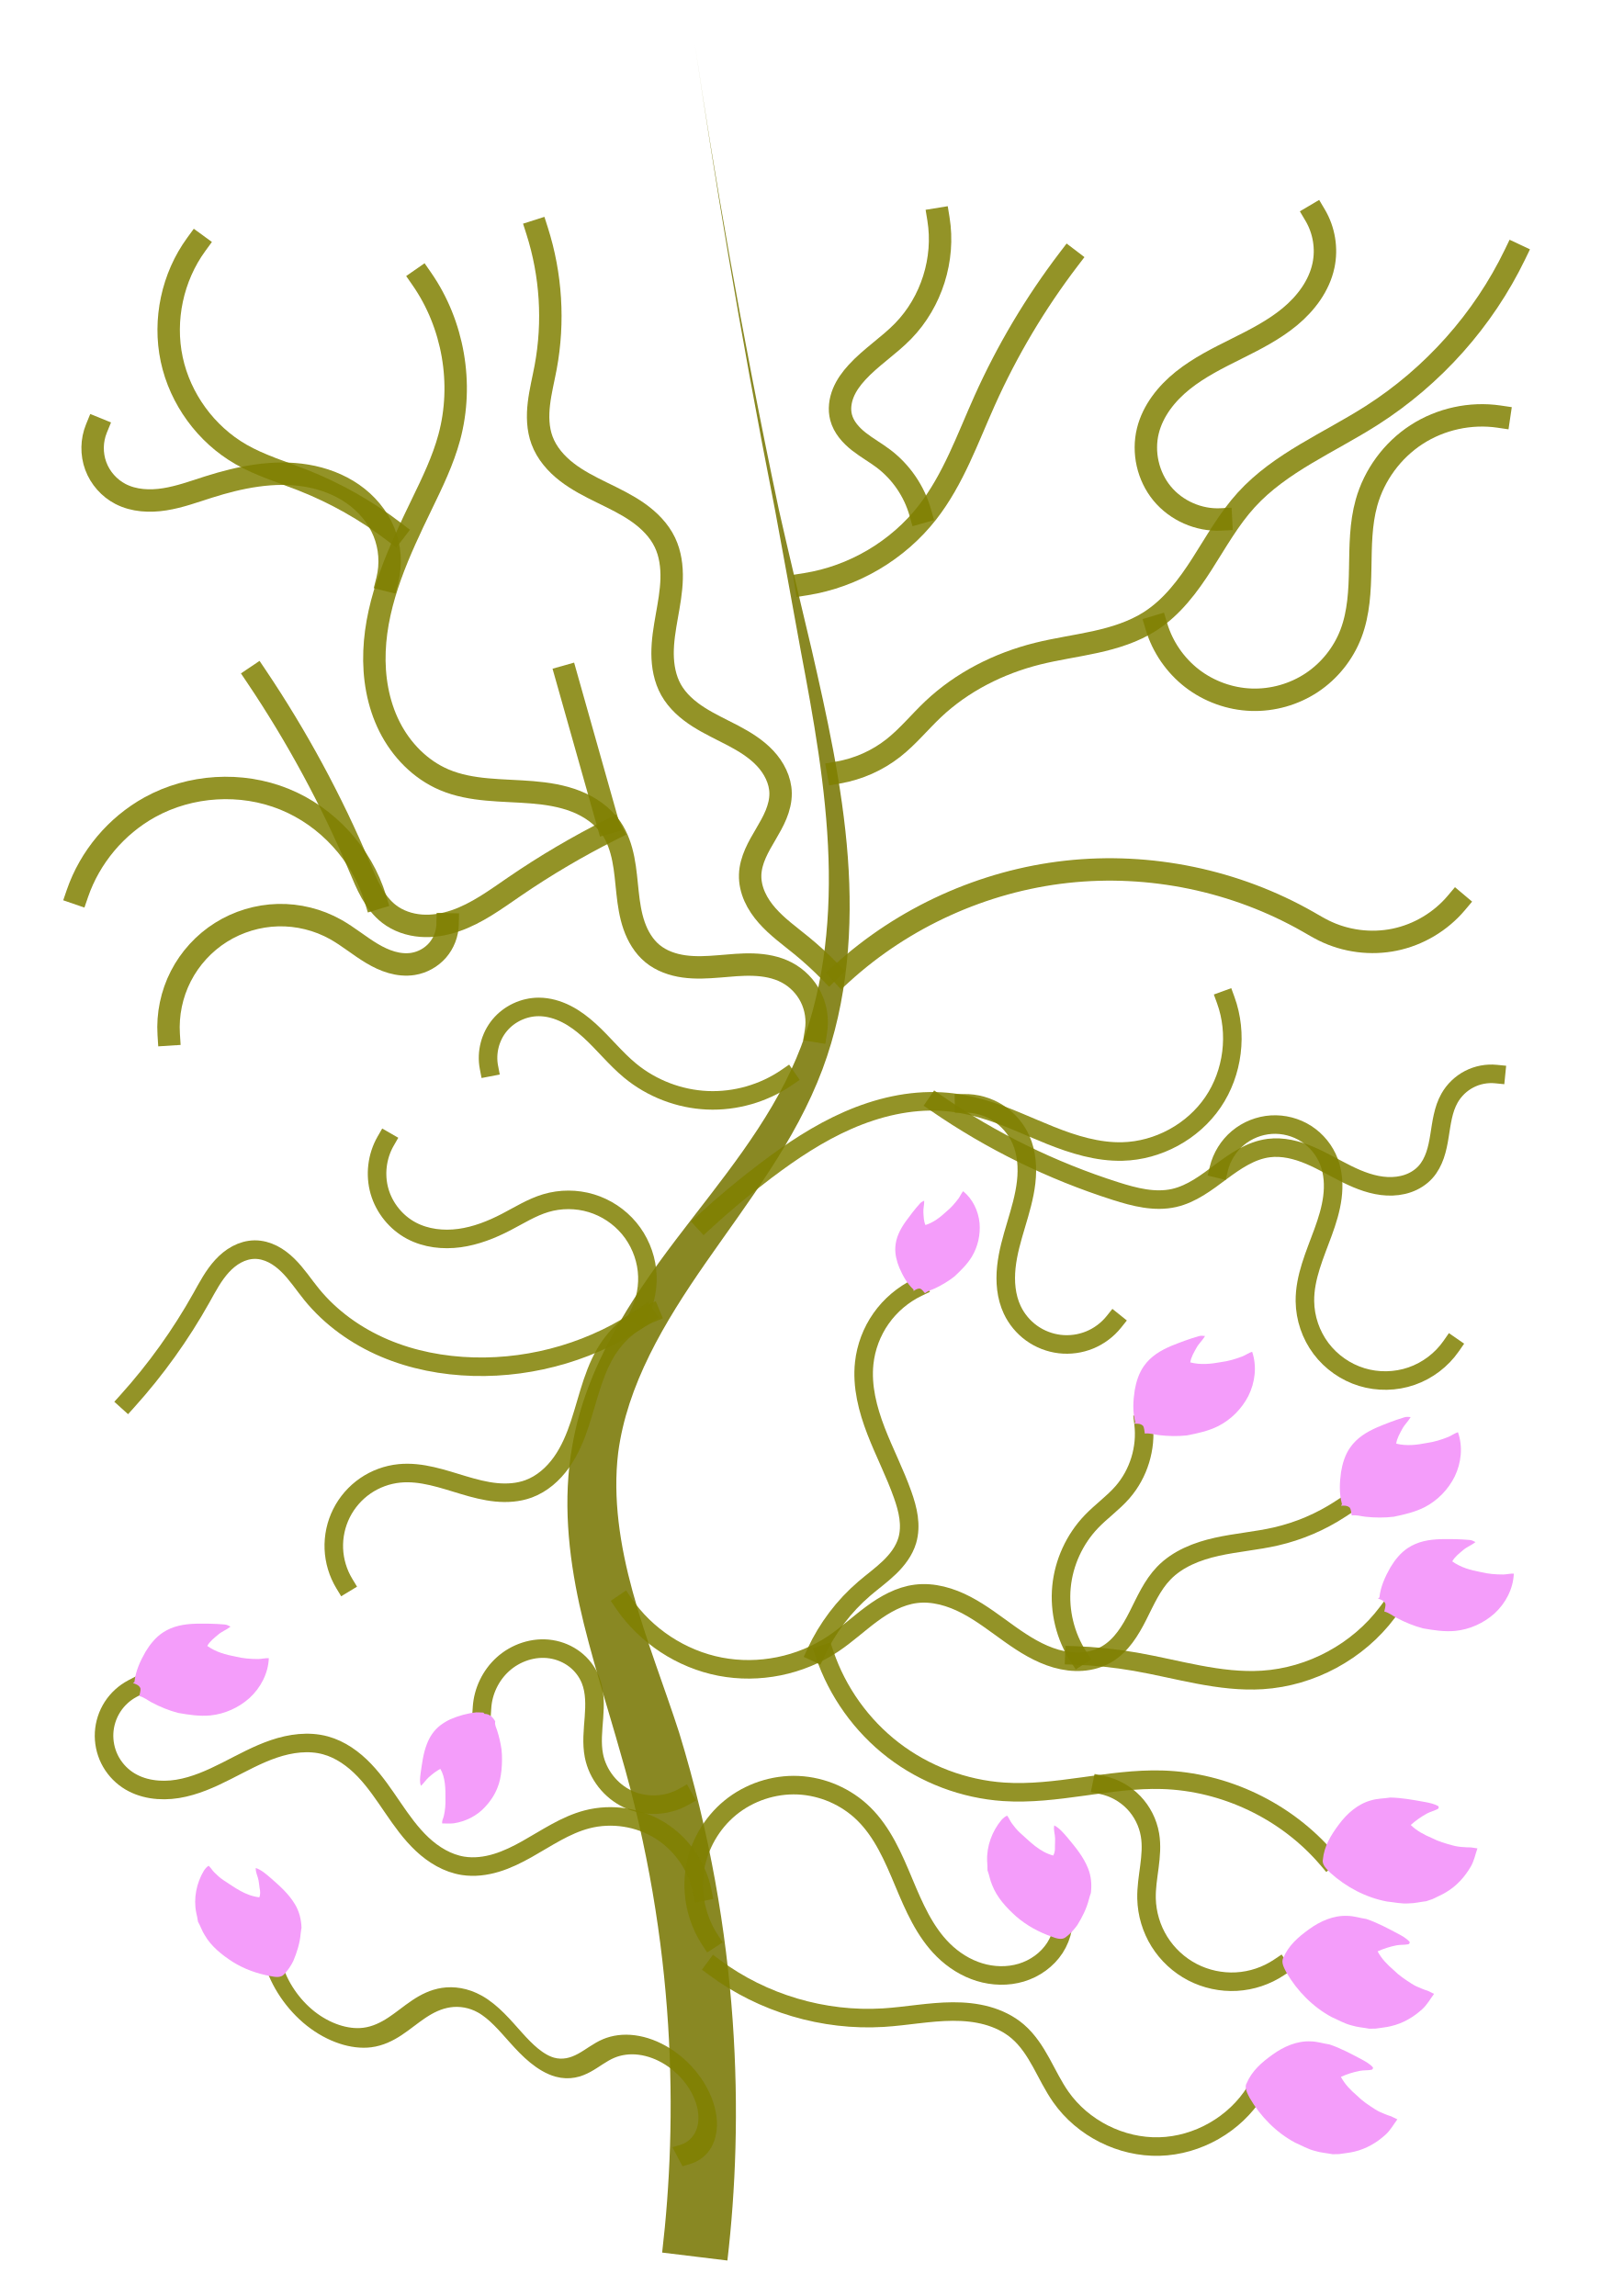
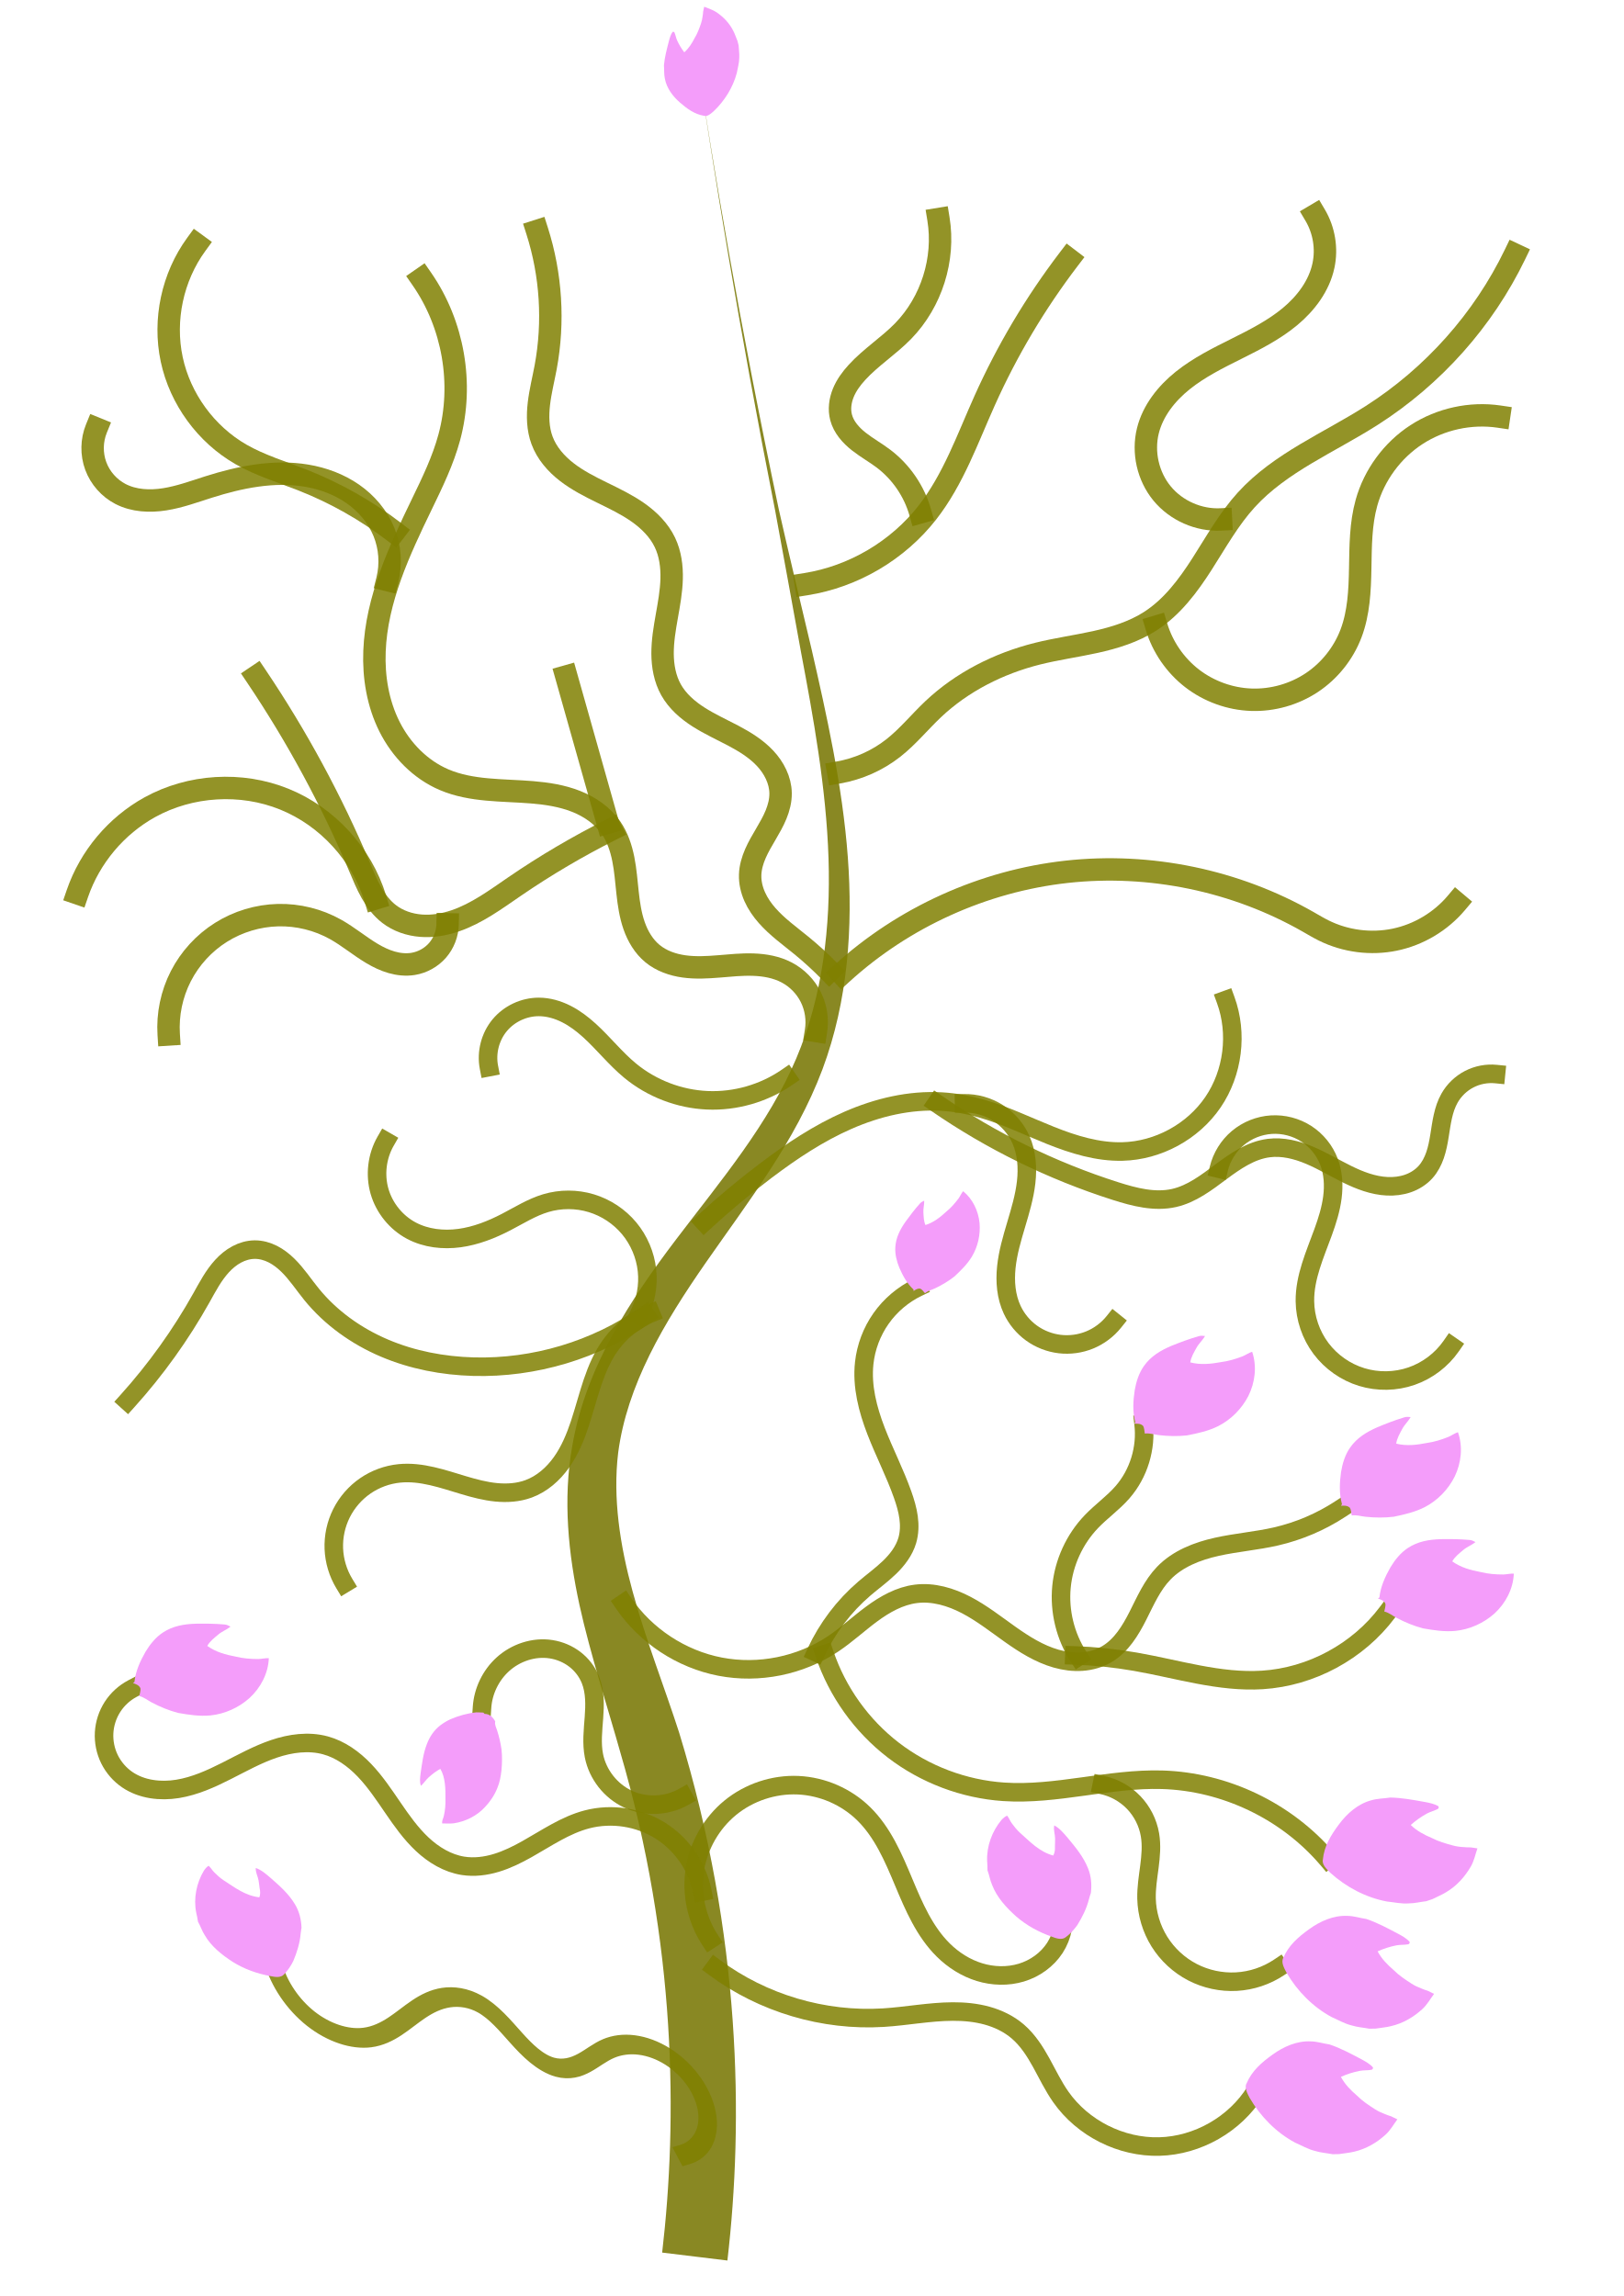
<svg xmlns="http://www.w3.org/2000/svg" width="210mm" height="297mm" viewBox="0 0 210 297" version="1.1" id="svg1" xml:space="preserve">
  <defs id="defs1">
    <linearGradient id="swatch14">
      <stop style="stop-color:#000000;stop-opacity:1;" offset="0" id="stop14" />
    </linearGradient>
  </defs>
  <g id="layer1">
    <path style="opacity:0.86;fill:#800030;fill-opacity:1;stroke:none;stroke-width:0;stroke-linecap:square;stroke-linejoin:round;stroke-dasharray:none;stroke-opacity:1" d="M 971.306,1078.15 989.345,871.4" id="path29" />
    <path style="opacity:0.86;fill:#800030;fill-opacity:1;stroke:none;stroke-width:0;stroke-linecap:square;stroke-linejoin:round;stroke-dasharray:none;stroke-opacity:1" d="M 376.034,874.176 1026.809,518.955" id="path30" />
    <path style="opacity:0.86;fill:#800030;fill-opacity:1;stroke:none;stroke-width:0;stroke-linecap:square;stroke-linejoin:round;stroke-dasharray:none;stroke-opacity:1" d="m 1049.011,482.878 1.388,-2.775" id="path31" />
    <path style="opacity:0.86;fill:#800030;fill-opacity:1;stroke:none;stroke-width:0;stroke-linecap:square;stroke-linejoin:round;stroke-dasharray:none;stroke-opacity:1" d="m 1232.171,616.086 -16.651,-183.161" id="path33" />
    <path d="m -95.087,59.842 -0.367,-5.507 v -0.367" id="path42" style="fill:#800030" />
    <path style="opacity:0.86;fill:none;fill-opacity:1;fill-rule:nonzero;stroke:none;stroke-width:0;stroke-linecap:square;stroke-linejoin:round;stroke-dasharray:none;stroke-opacity:1" d="m -95.087,59.842 c 0,0 3.991,-0.266 3.991,-0.266 -0.073,-1.101 -1.218,-3.238 -2.363,-5.374 l 0.004,0.133 c -1,-0.147 -2,-0.294 -2,-0.367 0,0.073 -1,0.22 -2,0.367 l 0.057,-0.008 -0.053,0.141 c -0.851,2.269 -1.702,4.539 -1.628,5.64 z" id="path40" />
-     <path style="opacity:0.86;fill:#767500;fill-opacity:1;fill-rule:nonzero;stroke:none;stroke-width:1.202;stroke-linecap:square;stroke-linejoin:miter;stroke-dasharray:none;stroke-opacity:1" d="m 100.961,278.285 c 0,0 3.972,0.473 3.972,0.473 1.981,-16.62 1.681,-38.768 -5.877,-62.89 -1.749,-5.316 -4.007,-10.887 -5.667,-16.823 -0.75,-2.679 -1.37,-5.475 -1.706,-8.302 -0.323,-2.714 -0.387,-5.471 -0.049,-8.211 0.533,-3.965 1.892,-7.822 3.829,-11.662 1.906,-3.778 4.305,-7.416 6.875,-11.032 2.51,-3.531 5.279,-7.21 7.749,-10.948 2.499,-3.782 4.772,-7.738 6.42,-12.037 3.134,-8.205 3.71,-17.027 3.088,-25.249 -0.649,-8.584 -2.627,-17.137 -4.399,-24.734 -1.52,-6.268 -2.756,-11.312 -3.999,-16.682 -4.711,-21.848 -7.998,-40.764 -10.237,-55.504 2.24,14.744 5.356,33.677 9.783,55.599 0.957,5.135 2.037,10.812 3.149,16.865 1.486,7.707 3.075,16.168 3.351,24.585 0.264,8.056 -0.69,16.357 -3.928,23.823 -1.686,3.902 -3.962,7.52 -6.52,11.062 -2.572,3.56 -5.36,6.953 -8.114,10.505 -2.763,3.564 -5.485,7.33 -7.726,11.352 -2.284,4.101 -4.071,8.474 -4.898,13.185 -0.602,3.255 -0.71,6.499 -0.519,9.625 0.199,3.252 0.725,6.418 1.383,9.376 1.265,5.688 3.719,13.15 4.931,17.419 6.904,22.995 7.012,44.003 5.137,59.732 0,0 3.972,0.473 3.972,0.473 z" id="pathHovedStilk" transform="matrix(1.062326,0,0,1.085859,-17.39491,-10.2823)" />
+     <path style="opacity:0.86;fill:#767500;fill-opacity:1;fill-rule:nonzero;stroke:none;stroke-width:1.202;stroke-linecap:square;stroke-linejoin:miter;stroke-dasharray:none;stroke-opacity:1" d="m 100.961,278.285 c 0,0 3.972,0.473 3.972,0.473 1.981,-16.62 1.681,-38.768 -5.877,-62.89 -1.749,-5.316 -4.007,-10.887 -5.667,-16.823 -0.75,-2.679 -1.37,-5.475 -1.706,-8.302 -0.323,-2.714 -0.387,-5.471 -0.049,-8.211 0.533,-3.965 1.892,-7.822 3.829,-11.662 1.906,-3.778 4.305,-7.416 6.875,-11.032 2.51,-3.531 5.279,-7.21 7.749,-10.948 2.499,-3.782 4.772,-7.738 6.42,-12.037 3.134,-8.205 3.71,-17.027 3.088,-25.249 -0.649,-8.584 -2.627,-17.137 -4.399,-24.734 -1.52,-6.268 -2.756,-11.312 -3.999,-16.682 C 106.487,48.341 103.2,29.425 100.961,14.685 c 2.24,14.744 5.356,33.677 9.783,55.599 0.957,5.135 2.037,10.812 3.149,16.865 1.486,7.707 3.075,16.168 3.351,24.585 0.264,8.056 -0.69,16.357 -3.928,23.823 -1.686,3.902 -3.962,7.52 -6.52,11.062 -2.572,3.56 -5.36,6.953 -8.114,10.505 -2.763,3.564 -5.485,7.33 -7.726,11.352 -2.284,4.101 -4.071,8.474 -4.898,13.185 -0.602,3.255 -0.71,6.499 -0.519,9.625 0.199,3.252 0.725,6.418 1.383,9.376 1.265,5.688 3.719,13.15 4.931,17.419 6.904,22.995 7.012,44.003 5.137,59.732 0,0 3.972,0.473 3.972,0.473 z" id="pathHovedStilk" transform="matrix(1.062326,0,0,1.085859,-17.39491,-10.2823)" />
    <path style="opacity:0.86;fill:#808000;fill-opacity:0.976;stroke:none;stroke-width:0.6;stroke-linecap:square;stroke-linejoin:miter;stroke-dasharray:none;stroke-opacity:1" d="M 123.059,87.319 136.234,21.725" id="path63" />
    <path style="opacity:0.86;fill:#808000;fill-opacity:0.976;stroke:none;stroke-width:0.6;stroke-linecap:square;stroke-linejoin:miter;stroke-dasharray:none;stroke-opacity:1" d="M 113.388,102.316 145.344,79.33" id="path64" />
    <path style="opacity:0.86;fill:#808000;fill-opacity:0.976;stroke:none;stroke-width:0.6;stroke-linecap:square;stroke-linejoin:miter;stroke-dasharray:none;stroke-opacity:1" d="m 143.102,77.087 0.42,-0.14" id="path65" />
    <path style="opacity:0.86;fill:#808062;fill-opacity:0;stroke:#808000;stroke-width:2.9;stroke-linecap:square;stroke-linejoin:miter;stroke-dasharray:none;stroke-opacity:0.98" d="m 106.586,132.72 c -1.145,-1.167 -2.355,-2.272 -3.621,-3.306 -1.513,-1.236 -3.119,-2.383 -4.41,-3.849 -0.646,-0.733 -1.21,-1.545 -1.607,-2.437 -0.398,-0.892 -0.626,-1.868 -0.595,-2.845 0.03,-0.949 0.302,-1.878 0.682,-2.749 0.38,-0.871 0.866,-1.69 1.346,-2.509 0.48,-0.819 0.958,-1.644 1.318,-2.523 0.36,-0.879 0.602,-1.818 0.59,-2.768 -0.021,-1.691 -0.855,-3.298 -2.013,-4.53 -1.158,-1.232 -2.623,-2.132 -4.118,-2.922 -1.495,-0.79 -3.042,-1.49 -4.468,-2.399 -1.426,-0.909 -2.745,-2.055 -3.57,-3.531 -0.791,-1.413 -1.088,-3.061 -1.095,-4.68 -0.007,-1.62 0.264,-3.226 0.546,-4.821 0.283,-1.595 0.579,-3.195 0.626,-4.814 0.046,-1.619 -0.168,-3.273 -0.864,-4.735 -0.758,-1.593 -2.052,-2.881 -3.495,-3.895 -1.443,-1.014 -3.044,-1.778 -4.628,-2.555 -1.584,-0.777 -3.169,-1.579 -4.565,-2.658 -1.396,-1.079 -2.604,-2.462 -3.213,-4.117 -0.552,-1.5 -0.588,-3.146 -0.402,-4.733 0.185,-1.588 0.582,-3.142 0.875,-4.713 1.089,-5.849 0.707,-11.966 -1.102,-17.633" id="path76" transform="translate(0.6679534,-7.124836)" />
    <path style="opacity:0.86;fill:#808062;fill-opacity:0;stroke:#808000;stroke-width:2.9;stroke-linecap:square;stroke-linejoin:miter;stroke-dasharray:none;stroke-opacity:0.98" d="m 104.869,130.919 c 0.239,-1.487 -7.2e-4,-3.047 -0.674,-4.394 -0.674,-1.347 -1.778,-2.475 -3.111,-3.176 -1.322,-0.696 -2.832,-0.967 -4.325,-1.018 -1.493,-0.051 -2.983,0.11 -4.472,0.232 -1.489,0.122 -2.992,0.205 -4.472,0.001 -1.48,-0.204 -2.947,-0.713 -4.099,-1.664 -1.123,-0.927 -1.891,-2.23 -2.371,-3.605 -0.48,-1.375 -0.691,-2.828 -0.848,-4.275 -0.157,-1.448 -0.264,-2.904 -0.548,-4.332 -0.284,-1.428 -0.754,-2.84 -1.577,-4.041 -1.091,-1.592 -2.754,-2.732 -4.549,-3.44 -1.795,-0.707 -3.725,-1.008 -5.648,-1.167 -3.846,-0.318 -7.85,-0.115 -11.4,-1.627 -3.084,-1.313 -5.562,-3.867 -7.066,-6.863 -1.504,-2.996 -2.073,-6.409 -1.942,-9.758 0.261,-6.699 3.194,-12.968 6.114,-19.003 1.365,-2.821 2.747,-5.658 3.562,-8.683 1.862,-6.908 0.522,-14.61 -3.562,-20.484" id="path77" transform="translate(0.6679534,2.449162)" />
    <path style="opacity:0.86;fill:#808062;fill-opacity:0;stroke:#808000;stroke-width:2.9;stroke-linecap:square;stroke-linejoin:miter;stroke-dasharray:none;stroke-opacity:0.98" d="M 78.596,106.427 73.252,87.502" id="path78" />
    <path style="opacity:0.86;fill:#808062;fill-opacity:0;stroke:#808000;stroke-width:2.9;stroke-linecap:square;stroke-linejoin:miter;stroke-dasharray:none;stroke-opacity:0.98" d="M 50.987,68.799 C 47.388,66.041 43.404,63.786 39.187,62.12 36.491,61.055 33.685,60.221 31.171,58.78 26.641,56.182 23.299,51.598 22.21,46.491 21.122,41.384 22.305,35.835 25.382,31.616" id="path79" />
    <path style="opacity:0.86;fill:#808062;fill-opacity:0;stroke:#808000;stroke-width:2.9;stroke-linecap:square;stroke-linejoin:miter;stroke-dasharray:none;stroke-opacity:0.98" d="m 50.097,75.033 c 0.515,-2.055 0.356,-4.273 -0.445,-6.234 -0.815,-1.993 -2.273,-3.695 -4.042,-4.923 -1.769,-1.227 -3.838,-1.991 -5.961,-2.347 -4.246,-0.713 -8.604,0.177 -12.708,1.481 -1.861,0.591 -3.707,1.271 -5.636,1.577 -1.929,0.306 -3.984,0.211 -5.719,-0.686 -1.465,-0.758 -2.63,-2.078 -3.201,-3.625 -0.57,-1.548 -0.54,-3.308 0.083,-4.835" id="path80" />
    <path style="opacity:0.86;fill:#808062;fill-opacity:0;stroke:#808000;stroke-width:2.9;stroke-linecap:square;stroke-linejoin:miter;stroke-dasharray:none;stroke-opacity:0.98" d="m 79.041,107.318 c -4.316,2.163 -8.485,4.62 -12.468,7.347 -2.46,1.684 -4.896,3.496 -7.718,4.456 -1.411,0.48 -2.911,0.737 -4.397,0.624 -1.486,-0.113 -2.959,-0.607 -4.139,-1.518 -0.949,-0.732 -1.685,-1.709 -2.275,-2.752 -0.591,-1.043 -1.044,-2.156 -1.51,-3.26 C 42.89,103.574 38.409,95.285 33.175,87.502" id="path81" />
    <path style="opacity:0.86;fill:#808062;fill-opacity:0;stroke:#808000;stroke-width:2.9;stroke-linecap:square;stroke-linejoin:miter;stroke-dasharray:none;stroke-opacity:0.98" d="m 48.538,116.224 c -1.757,-5.742 -6.205,-10.598 -11.772,-12.851 -5.567,-2.252 -12.14,-1.855 -17.396,1.05 -4.338,2.398 -7.738,6.446 -9.351,11.133" id="path82" />
    <path style="opacity:0.86;fill:#808062;fill-opacity:0;stroke:#808000;stroke-width:2.9;stroke-linecap:square;stroke-linejoin:miter;stroke-dasharray:none;stroke-opacity:0.98" d="m 57.889,119.564 c -0.027,1.227 -0.495,2.44 -1.3,3.366 -0.805,0.926 -1.941,1.558 -3.153,1.755 -0.924,0.15 -1.879,0.052 -2.779,-0.205 -0.9,-0.257 -1.75,-0.67 -2.555,-1.149 -1.61,-0.958 -3.051,-2.182 -4.685,-3.099 -2.264,-1.27 -4.874,-1.918 -7.469,-1.853 -2.595,0.065 -5.169,0.842 -7.367,2.224 -2.198,1.382 -4.013,3.365 -5.196,5.676 -1.183,2.311 -1.73,4.943 -1.565,7.534" id="path83" />
    <path style="opacity:0.86;fill:#808062;fill-opacity:0;stroke:#808000;stroke-width:2.9;stroke-linecap:square;stroke-linejoin:miter;stroke-dasharray:none;stroke-opacity:0.98" d="m 147.84,75.701 c 0.793,2.639 2.429,5.017 4.61,6.7 2.181,1.683 4.897,2.663 7.65,2.76 2.753,0.097 5.531,-0.688 7.826,-2.212 2.295,-1.525 4.095,-3.781 5.073,-6.357 1.012,-2.667 1.139,-5.577 1.191,-8.429 0.052,-2.852 0.045,-5.746 0.813,-8.493 1.002,-3.585 3.347,-6.778 6.469,-8.805 3.122,-2.027 6.992,-2.871 10.675,-2.328" id="path86" transform="translate(1.731723,5.352597)" />
    <path style="opacity:0.86;fill:#808062;fill-opacity:0;stroke:#808000;stroke-width:2.9;stroke-linecap:square;stroke-linejoin:miter;stroke-dasharray:none;stroke-opacity:0.98" d="m 110.435,104.201 c 7.991,-7.292 18.329,-11.971 29.082,-13.162 10.753,-1.19 21.864,1.114 31.257,6.482 0.664,0.379 1.319,0.774 2.004,1.113 2.818,1.398 6.108,1.821 9.188,1.181 3.08,-0.64 5.929,-2.339 7.956,-4.744" id="path87" transform="translate(-1.5703,21.73328)" />
    <path style="opacity:0.86;fill:#808062;fill-opacity:0;stroke:#808000;stroke-width:2.398;stroke-linecap:square;stroke-linejoin:miter;stroke-dasharray:none;stroke-opacity:0.98" d="m 63.233,138.044 c -0.363,-1.892 0.162,-3.935 1.391,-5.419 1.229,-1.484 3.139,-2.379 5.066,-2.374 1.232,0.003 2.447,0.356 3.546,0.911 1.099,0.555 2.088,1.309 3,2.137 1.823,1.657 3.355,3.621 5.255,5.19 2.797,2.31 6.358,3.679 9.982,3.838 3.624,0.159 7.291,-0.892 10.28,-2.947" id="path89" />
    <path style="opacity:0.86;fill:#808062;fill-opacity:0;stroke:#808000;stroke-width:2.398;stroke-linecap:square;stroke-linejoin:miter;stroke-dasharray:none;stroke-opacity:0.98" d="m 91.064,158.082 c 2.562,-2.354 5.238,-4.584 8.015,-6.68 3.316,-2.502 6.799,-4.824 10.604,-6.489 3.805,-1.665 7.96,-2.658 12.107,-2.417 1.733,0.101 3.451,0.415 5.121,0.891 3.08,0.877 5.974,2.294 8.948,3.482 2.974,1.188 6.108,2.162 9.31,2.084 4.611,-0.113 9.107,-2.559 11.705,-6.37 2.599,-3.811 3.234,-8.889 1.654,-13.223" id="path90" />
    <path style="opacity:0.86;fill:#808062;fill-opacity:0;stroke:#808000;stroke-width:2.398;stroke-linecap:square;stroke-linejoin:miter;stroke-dasharray:none;stroke-opacity:0.98" d="m 121.122,142.719 c 7.104,4.896 14.935,8.736 23.156,11.355 2.451,0.781 5.061,1.458 7.57,0.891 2.273,-0.514 4.188,-1.989 6.057,-3.381 1.869,-1.392 3.877,-2.781 6.189,-3.076 1.799,-0.23 3.624,0.234 5.294,0.94 1.67,0.706 3.228,1.651 4.854,2.452 1.627,0.801 3.362,1.466 5.174,1.551 0.906,0.042 1.823,-0.064 2.679,-0.362 0.856,-0.298 1.65,-0.792 2.26,-1.463 0.571,-0.629 0.969,-1.399 1.246,-2.201 0.277,-0.803 0.436,-1.641 0.571,-2.479 0.27,-1.676 0.464,-3.417 1.3,-4.894 0.588,-1.039 1.483,-1.902 2.543,-2.451 1.06,-0.55 2.281,-0.784 3.469,-0.666" id="path91" />
    <path style="opacity:0.86;fill:#808062;fill-opacity:0;stroke:#808000;stroke-width:2.398;stroke-linecap:square;stroke-linejoin:miter;stroke-dasharray:none;stroke-opacity:0.98" d="m 187.695,174.113 c -1.244,1.795 -3.069,3.181 -5.133,3.897 -2.064,0.716 -4.355,0.759 -6.444,0.12 -2.089,-0.639 -3.964,-1.956 -5.274,-3.704 -1.31,-1.748 -2.048,-3.918 -2.074,-6.102 -0.038,-3.105 1.298,-6.034 2.359,-8.952 0.53,-1.459 0.999,-2.952 1.196,-4.492 0.197,-1.54 0.112,-3.139 -0.438,-4.591 -0.561,-1.48 -1.606,-2.772 -2.936,-3.63 -1.33,-0.858 -2.938,-1.278 -4.518,-1.179 -1.58,0.099 -3.123,0.715 -4.336,1.732 -1.213,1.017 -2.089,2.429 -2.461,3.968" id="path92" />
    <path style="opacity:0.86;fill:#808062;fill-opacity:0;stroke:#808000;stroke-width:2.398;stroke-linecap:square;stroke-linejoin:miter;stroke-dasharray:none;stroke-opacity:0.98" d="m 144.055,170.996 c -0.824,1.027 -1.912,1.839 -3.13,2.338 -1.218,0.498 -2.564,0.681 -3.871,0.526 -1.307,-0.155 -2.572,-0.648 -3.64,-1.417 -1.068,-0.77 -1.935,-1.814 -2.496,-3.005 -0.801,-1.703 -0.961,-3.652 -0.765,-5.524 0.196,-1.872 0.731,-3.69 1.268,-5.494 0.537,-1.804 1.08,-3.618 1.295,-5.488 0.214,-1.87 0.084,-3.819 -0.685,-5.537 -0.628,-1.403 -1.675,-2.616 -2.972,-3.441 -1.297,-0.825 -2.839,-1.26 -4.376,-1.234" id="path93" />
    <path style="opacity:0.86;fill:#808062;fill-opacity:0;stroke:#808000;stroke-width:2.398;stroke-linecap:square;stroke-linejoin:miter;stroke-dasharray:none;stroke-opacity:0.98" d="m 80.66,207.396 c 2.878,4.215 7.463,7.227 12.474,8.195 5.011,0.968 10.388,-0.12 14.629,-2.96 1.751,-1.172 3.3,-2.619 4.997,-3.869 1.696,-1.25 3.6,-2.324 5.691,-2.588 2.245,-0.284 4.521,0.397 6.526,1.447 2.005,1.05 3.794,2.461 5.64,3.77 1.846,1.31 3.794,2.541 5.971,3.162 1.088,0.31 2.227,0.463 3.356,0.384 1.129,-0.079 2.248,-0.393 3.221,-0.97 1.854,-1.1 3.033,-3.037 4.006,-4.961 0.973,-1.923 1.845,-3.952 3.341,-5.504 1.798,-1.865 4.329,-2.85 6.857,-3.414 2.529,-0.564 5.129,-0.761 7.653,-1.341 2.961,-0.681 5.8,-1.891 8.342,-3.557" id="pathRight3" />
    <path style="opacity:0.86;fill:#808062;fill-opacity:0;stroke:#808000;stroke-width:2.398;stroke-linecap:square;stroke-linejoin:miter;stroke-dasharray:none;stroke-opacity:0.98" d="m 105.537,213.745 c 1.461,-3.148 3.602,-5.977 6.234,-8.238 1.074,-0.922 2.229,-1.752 3.249,-2.733 1.02,-0.981 1.916,-2.144 2.318,-3.501 0.285,-0.966 0.309,-1.995 0.173,-2.993 -0.136,-0.998 -0.427,-1.968 -0.762,-2.918 -0.994,-2.819 -2.378,-5.484 -3.453,-8.273 -1.075,-2.789 -1.844,-5.777 -1.525,-8.749 0.222,-2.074 0.981,-4.087 2.182,-5.792 1.201,-1.705 2.842,-3.097 4.72,-4.004" id="pathRight3sub2" />
    <path style="opacity:0.86;fill:#808062;fill-opacity:0;stroke:#808000;stroke-width:2.398;stroke-linecap:square;stroke-linejoin:miter;stroke-dasharray:none;stroke-opacity:0.98" d="m 139.483,214.294 c -1.711,-2.651 -2.498,-5.886 -2.196,-9.027 0.302,-3.141 1.69,-6.167 3.874,-8.444 1.273,-1.327 2.798,-2.4 4.008,-3.785 2.097,-2.401 3.115,-5.71 2.733,-8.875" id="pathRight3sub4" />
    <path style="opacity:0.86;fill:#808062;fill-opacity:0;stroke:#808000;stroke-width:2.398;stroke-linecap:square;stroke-linejoin:miter;stroke-dasharray:none;stroke-opacity:0.98" d="m 138.946,214.136 c 2.648,0.09 5.29,0.364 7.901,0.819 5.46,0.951 10.877,2.7 16.409,2.355 6.311,-0.394 12.385,-3.675 16.175,-8.737" id="pathRight3sub3" />
    <path style="opacity:0.86;fill:#808062;fill-opacity:0;stroke:#808000;stroke-width:2.398;stroke-linecap:square;stroke-linejoin:miter;stroke-dasharray:none;stroke-opacity:0.98" d="m 106.65,213.968 c 1.656,4.889 4.788,9.267 8.879,12.414 4.091,3.147 9.127,5.051 14.277,5.398 6.843,0.461 13.628,-1.756 20.484,-1.559 8.132,0.234 16.097,4.05 21.375,10.242" id="pathRight3sub1" />
    <path style="opacity:0.86;fill:#808062;fill-opacity:0;stroke:#808000;stroke-width:2.398;stroke-linecap:square;stroke-linejoin:miter;stroke-dasharray:none;stroke-opacity:0.98" d="m 165.207,253.154 c -1.631,1.092 -3.559,1.736 -5.519,1.844 -1.96,0.108 -3.947,-0.319 -5.689,-1.224 -1.742,-0.905 -3.234,-2.285 -4.272,-3.951 -1.038,-1.666 -1.619,-3.613 -1.664,-5.576 -0.032,-1.379 0.195,-2.749 0.372,-4.117 0.177,-1.368 0.304,-2.762 0.073,-4.122 -0.266,-1.567 -1.015,-3.049 -2.119,-4.193 -1.104,-1.144 -2.559,-1.944 -4.116,-2.264" id="pathRight3sub1Sub1" transform="translate(0.2226511,1.335907)" />
    <path style="opacity:0.86;fill:#808000;fill-opacity:0;stroke:#808000;stroke-width:2.398;stroke-linecap:square;stroke-linejoin:miter;stroke-dasharray:none;stroke-opacity:0.98" d="m 93.736,253.154 c 2.625,-4.21 7.44,-6.967 12.4,-7.099 4.96,-0.132 9.915,2.366 12.759,6.431 0.973,1.39 1.703,2.931 2.523,4.416 0.821,1.485 1.755,2.941 3.043,4.045 1.138,0.975 2.521,1.641 3.965,2.04 1.444,0.399 2.951,0.538 4.45,0.531 2.997,-0.015 5.961,-0.605 8.952,-0.79 7.72,-0.478 15.583,1.851 21.797,6.457" id="pathRight1" transform="rotate(180,128.0418,261.8607)" />
    <path style="opacity:0.86;fill:#808062;fill-opacity:0;stroke:#808000;stroke-width:2.398;stroke-linecap:square;stroke-linejoin:miter;stroke-dasharray:none;stroke-opacity:0.98" d="m 134.704,242.912 c 1.321,0.868 2.296,2.249 2.672,3.785 0.436,1.783 0.056,3.731 -0.942,5.271 -0.998,1.54 -2.584,2.67 -4.341,3.2 -1.757,0.53 -3.671,0.474 -5.425,-0.065 -1.754,-0.539 -3.348,-1.551 -4.655,-2.839 -2.443,-2.409 -3.825,-5.664 -5.15,-8.829 -1.325,-3.165 -2.712,-6.419 -5.162,-8.821 -2.25,-2.206 -5.329,-3.546 -8.477,-3.687 -3.148,-0.141 -6.335,0.918 -8.773,2.914 -2.438,1.997 -4.104,4.912 -4.586,8.026 -0.482,3.114 0.224,6.397 1.944,9.038" id="pathRight2" />
    <path style="opacity:0.86;fill:#808062;fill-opacity:0;stroke:#808000;stroke-width:2.398;stroke-linecap:square;stroke-linejoin:miter;stroke-dasharray:none;stroke-opacity:0.98" d="m 49.874,147.618 c -1.117,1.943 -1.407,4.344 -0.786,6.497 0.621,2.153 2.146,4.031 4.126,5.081 1.885,0.999 4.11,1.244 6.223,0.955 2.113,-0.289 4.129,-1.085 6.023,-2.068 1.683,-0.873 3.305,-1.906 5.121,-2.449 1.907,-0.571 3.982,-0.568 5.888,0.008 1.906,0.576 3.635,1.723 4.907,3.254 1.272,1.531 2.082,3.442 2.299,5.421 0.217,1.979 -0.161,4.019 -1.071,5.79" id="path102" />
    <path style="opacity:0.86;fill:#808062;fill-opacity:0;stroke:#808000;stroke-width:2.398;stroke-linecap:square;stroke-linejoin:miter;stroke-dasharray:none;stroke-opacity:0.98" d="m 16.476,181.238 c 3.675,-4.078 6.893,-8.568 9.574,-13.359 0.796,-1.423 1.558,-2.889 2.658,-4.093 0.55,-0.602 1.185,-1.133 1.904,-1.518 0.719,-0.385 1.525,-0.62 2.34,-0.624 0.81,-0.004 1.612,0.22 2.335,0.586 0.722,0.366 1.368,0.871 1.947,1.438 1.157,1.134 2.044,2.508 3.066,3.765 2.488,3.057 5.795,5.408 9.422,6.951 3.627,1.543 7.567,2.292 11.507,2.401 7.879,0.218 15.808,-2.161 22.265,-6.68" id="path103" />
    <path style="opacity:0.86;fill:#808062;fill-opacity:0;stroke:#808000;stroke-width:2.398;stroke-linecap:square;stroke-linejoin:miter;stroke-dasharray:none;stroke-opacity:0.98" d="m 44.53,204.839 c -0.819,-1.354 -1.289,-2.917 -1.353,-4.497 -0.064,-1.581 0.279,-3.177 0.987,-4.592 0.708,-1.415 1.778,-2.647 3.081,-3.544 1.303,-0.898 2.835,-1.459 4.41,-1.616 2.83,-0.282 5.607,0.717 8.332,1.532 1.362,0.407 2.745,0.773 4.16,0.914 1.415,0.14 2.872,0.047 4.207,-0.442 1.738,-0.637 3.189,-1.919 4.261,-3.428 1.072,-1.508 1.792,-3.239 2.374,-4.996 1.164,-3.514 1.859,-7.296 4.052,-10.279 1.3,-1.769 3.092,-3.171 5.121,-4.008" id="path104" />
    <path style="opacity:0.86;fill:#808062;fill-opacity:0;stroke:#808000;stroke-width:2.398;stroke-linecap:square;stroke-linejoin:miter;stroke-dasharray:none;stroke-opacity:0.98" d="m 62.342,220.87 c 0.135,-2.105 1.114,-4.144 2.672,-5.566 1.667,-1.522 4.016,-2.316 6.247,-1.97 1.116,0.173 2.19,0.621 3.085,1.309 0.895,0.688 1.608,1.615 2.024,2.665 0.607,1.53 0.569,3.233 0.447,4.875 -0.122,1.642 -0.318,3.307 -0.002,4.922 0.477,2.431 2.174,4.591 4.424,5.63 2.25,1.038 4.994,0.929 7.154,-0.286" id="pathLeft3" />
    <path style="opacity:0.86;fill:#808062;fill-opacity:0;stroke:#808000;stroke-width:2.398;stroke-linecap:square;stroke-linejoin:miter;stroke-dasharray:none;stroke-opacity:0.98" d="m 17.144,218.421 c -1.048,0.55 -1.951,1.375 -2.592,2.371 -0.641,0.995 -1.019,2.158 -1.086,3.34 -0.067,1.182 0.178,2.38 0.702,3.442 0.525,1.061 1.328,1.983 2.308,2.648 1.866,1.266 4.273,1.542 6.499,1.18 2.226,-0.362 4.312,-1.308 6.325,-2.327 2.012,-1.019 3.993,-2.126 6.13,-2.85 2.136,-0.724 4.475,-1.047 6.652,-0.456 1.954,0.531 3.657,1.766 5.056,3.231 1.399,1.464 2.526,3.161 3.669,4.832 1.143,1.672 2.32,3.34 3.797,4.726 1.477,1.385 3.29,2.483 5.29,2.797 1.433,0.225 2.91,0.039 4.298,-0.381 1.388,-0.42 2.697,-1.068 3.962,-1.778 2.529,-1.42 4.964,-3.122 7.771,-3.852 3.18,-0.828 6.692,-0.287 9.476,1.458 2.784,1.745 4.801,4.671 5.442,7.893" id="pathLeft2" />
    <path style="opacity:0.86;fill:#808062;fill-opacity:0;stroke:#808000;stroke-width:2.398;stroke-linecap:square;stroke-linejoin:miter;stroke-dasharray:none;stroke-opacity:0.98" d="m 39.337,247.397 c -1.001,0.647 -1.814,1.582 -2.316,2.663 -0.502,1.081 -0.691,2.306 -0.538,3.488 0.173,1.34 0.784,2.615 1.693,3.615 0.909,1 2.111,1.724 3.41,2.098 1.299,0.373 2.692,0.399 4.012,0.109 1.32,-0.289 2.567,-0.89 3.639,-1.713 1.146,-0.88 2.084,-1.998 3.163,-2.958 0.539,-0.48 1.117,-0.923 1.755,-1.262 0.638,-0.339 1.338,-0.574 2.059,-0.623 0.915,-0.062 1.833,0.177 2.664,0.566 0.831,0.389 1.585,0.924 2.314,1.481 0.729,0.557 1.44,1.14 2.21,1.64 0.77,0.5 1.606,0.917 2.504,1.106 1.467,0.309 3.018,-0.015 4.36,-0.684 1.342,-0.668 2.495,-1.662 3.546,-2.732 1.05,-1.069 2.013,-2.223 3.069,-3.286 1.057,-1.063 2.223,-2.044 3.576,-2.689 2.272,-1.083 5.018,-1.121 7.32,-0.103 2.302,1.018 4.12,3.076 4.847,5.485" id="pathLeft1" transform="matrix(-1,-0.3478216,0,-1,127.9615,539.764)" />
    <path style="opacity:0.86;fill:#808000;fill-opacity:5.98384e-08;stroke:#808000;stroke-width:3.03;stroke-linecap:square;stroke-dasharray:none;stroke-opacity:0.98" d="m 108.489,93.785 c 2.681,-0.474 5.239,-1.627 7.37,-3.322 1.967,-1.564 3.547,-3.555 5.361,-5.294 3.874,-3.713 8.81,-6.239 14.011,-7.557 2.559,-0.648 5.182,-1.012 7.758,-1.588 2.576,-0.576 5.142,-1.381 7.355,-2.82 2.951,-1.918 5.096,-4.839 6.975,-7.815 1.879,-2.976 3.581,-6.098 5.934,-8.715 4.564,-5.075 11.117,-7.782 16.845,-11.492 8.25,-5.344 14.978,-13.009 19.206,-21.883" id="path4" transform="matrix(0.963596,0,0,0.9504939,3.882442,10.78585)" />
    <path style="opacity:0.86;fill:#808000;fill-opacity:5.98384e-08;stroke:#808000;stroke-width:2.9;stroke-linecap:square;stroke-dasharray:none;stroke-opacity:0.98" d="m 99.495,68.324 c 6.162,-0.975 11.91,-4.366 15.743,-9.288 3.34,-4.29 5.173,-9.523 7.399,-14.483 2.906,-6.476 6.559,-12.617 10.863,-18.262" id="path6" transform="translate(4.72288,7.241749)" />
    <path style="opacity:0.86;fill:#808000;fill-opacity:5.98384e-08;stroke:#808000;stroke-width:2.9;stroke-linecap:square;stroke-dasharray:none;stroke-opacity:0.98" d="m 119.017,67.537 c -0.777,-2.735 -2.461,-5.204 -4.723,-6.927 -1.042,-0.793 -2.197,-1.43 -3.225,-2.241 -1.028,-0.811 -1.949,-1.845 -2.285,-3.111 -0.275,-1.038 -0.129,-2.159 0.273,-3.155 0.402,-0.996 1.048,-1.877 1.773,-2.67 1.808,-1.975 4.115,-3.433 5.982,-5.353 3.661,-3.763 5.407,-9.301 4.565,-14.483" id="path7" transform="translate(0,-1.259435)" />
    <path style="opacity:0.86;fill:#808000;fill-opacity:5.98384e-08;stroke:#808000;stroke-width:2.9;stroke-linecap:square;stroke-dasharray:none;stroke-opacity:0.98" d="m 157.286,63.571 c -2.874,0.148 -5.786,-1.136 -7.616,-3.357 -1.83,-2.221 -2.533,-5.325 -1.838,-8.117 0.649,-2.611 2.42,-4.832 4.521,-6.513 2.101,-1.681 4.534,-2.887 6.94,-4.089 2.407,-1.203 4.831,-2.431 6.902,-4.148 2.071,-1.718 3.787,-3.99 4.345,-6.623 0.466,-2.198 0.078,-4.565 -1.066,-6.499" id="path8" transform="translate(0.6297173,3.620874)" />
  </g>
  <g id="layer2" />
  <g id="layer3">
+     <path d="m 87.97,13.29 c -0.938,-0.805 -1.752,-1.877 -1.98,-3.117 -0.127,-0.577 -0.069,-1.141 -0.121,-1.723 0.092,-1.05 0.378,-2.109 0.641,-3.128 0.11,-0.404 0.233,-0.867 0.488,-1.204 0.13,-0.027 0.212,0.014 0.247,0.123 0.137,0.321 0.185,0.67 0.331,0.99 0.25,0.545 0.56,1.061 0.926,1.536 0.581,-0.512 0.977,-1.148 1.33,-1.83 0.358,-0.575 0.591,-1.214 0.818,-1.859 0.111,-0.313 0.178,-0.629 0.219,-0.958 0.036,-0.213 0.063,-0.428 0.074,-0.644 0.039,-0.202 0.087,-0.403 0.136,-0.604 0.561,0.24 1.096,0.38 1.607,0.723 0.9,0.618 1.66,1.413 2.151,2.395 0.226,0.424 0.358,0.878 0.547,1.318 0.053,0.19 0.104,0.379 0.147,0.572 0.02,0.542 0.118,1.07 0.078,1.616 -0.002,0.674 -0.201,1.289 -0.316,1.945 -0.496,1.879 -1.591,3.621 -2.998,4.955 -0.32,0.271 -0.781,0.725 -1.24,0.585 -1.218,-0.205 -2.174,-0.899 -3.085,-1.691 z" fill="#f49dfa" id="path4-8" style="stroke-width:0.091" />
    <path d="m 37.935,253.666 c -0.3,0.613 -0.714,1.225 -1.187,1.717 -0.417,0.496 -1.206,0.355 -1.761,0.235 -1.739,-0.315 -3.403,-0.908 -4.905,-1.849 -1.394,-0.906 -2.773,-1.995 -3.612,-3.46 -0.351,-0.542 -0.533,-1.156 -0.854,-1.713 l -0.008,-0.024 c -0.05,-0.391 -0.145,-0.77 -0.229,-1.154 -0.368,-1.838 0.026,-3.828 0.987,-5.429 0.165,-0.253 0.36,-0.48 0.615,-0.647 0.284,0.25 0.461,0.586 0.732,0.857 0.367,0.371 0.76,0.725 1.194,1.016 1.492,0.96 2.807,2.001 4.637,2.214 0.148,-0.397 0.118,-0.785 0.032,-1.191 -0.048,-0.33 -0.074,-0.664 -0.135,-0.992 -0.102,-0.571 -0.398,-1.013 -0.36,-1.613 0.731,0.249 1.368,0.816 1.948,1.314 1.188,1.045 2.312,2.026 3.131,3.401 0.548,0.917 0.799,1.952 0.836,3.012 -0.045,0.273 -0.09,0.547 -0.117,0.823 -0.104,1.192 -0.482,2.386 -0.946,3.484 z" fill="#f49dfa" id="path3" style="stroke-width:0.111" />
    <path d="m 17.2,217.717 c 0.063,-0.049 0.126,-0.097 0.187,-0.147 0.156,-1.415 0.734,-2.671 1.428,-3.895 0.57,-0.952 1.32,-1.89 2.257,-2.5 1.279,-0.847 2.72,-1.09 4.227,-1.14 1.242,-0.02 2.494,-0.011 3.732,0.101 0.292,0.017 0.531,0.146 0.786,0.276 -0.499,0.402 -1.102,0.611 -1.592,1.029 -0.503,0.426 -1.099,0.884 -1.417,1.468 1.112,0.796 2.377,1.139 3.704,1.388 0.951,0.235 1.917,0.308 2.894,0.308 0.459,-0.011 0.898,-0.138 1.362,-0.106 -0.077,1.974 -1.064,3.837 -2.505,5.157 -1.397,1.249 -3.191,2.053 -5.056,2.246 -1.438,0.13 -2.785,-0.084 -4.196,-0.331 -1.175,-0.313 -2.316,-0.782 -3.39,-1.35 -0.552,-0.289 -0.986,-0.677 -1.606,-0.826 0.056,-0.322 0.213,-0.714 0.137,-1.037 -0.199,-0.39 -0.565,-0.507 -0.951,-0.64 z" fill="#f49dfa" id="path2" style="stroke-width:0.115" />
    <path d="m 201.08,33.13 c 3.06,-0.09 6.12,0.27 9.18,0.32 0.55,0.56 1.1,1.12 1.64,1.69 6.6,0.04 10.87,4.38 13.89,9.8 -0.97,4.53 1.23,7.69 2.48,11.89 2.53,7.79 4.47,16.12 5.66,24.23 1.05,9.23 0.88,18.65 0,27.88 -0.94,8.05 -2.26,15.81 -5.49,23.3 -3.73,9.32 -9.4,17.65 -16.29,24.92 -10.58,11.27 -24.96,18.5 -40.19,20.89 -5.03,0.68 -10.32,0.12 -15.42,0.21 -0.63,-3.5 1.23,-6.03 2.04,-9.46 1.79,-7.48 2.45,-15.12 2.18,-22.8 0.16,-12.54 -0.04,-27.95 -6.67,-39.04 -5.55,2.96 -10.45,6.82 -15.13,10.99 -3.8,3.38 -6.4,7.77 -10.21,11.16 -1.98,-4.9 -1.06,-10.96 -0.46,-16.11 1.97,-13.21 3.3,-25.71 8.16,-38.27 3.62,-9.66 9.39,-18.33 17.62,-24.65 4.04,-3.05 8.58,-5.78 13.17,-7.91 10.77,-4.67 22.16,-7.81 33.84,-9.04 z" fill="#f49dfa" id="path1" transform="matrix(0.09901546,0,0,0.09901546,41.69333,218.221)" />
    <path d="m 164.581,265.777 c 1.421,-1.033 3.169,-1.806 4.958,-1.713 0.839,0.013 1.599,0.279 2.421,0.399 1.421,0.472 2.791,1.215 4.114,1.912 0.522,0.284 1.123,0.607 1.505,1.07 -0.005,0.189 -0.089,0.288 -0.251,0.301 -0.488,0.085 -0.986,0.035 -1.477,0.132 -0.835,0.166 -1.65,0.426 -2.426,0.775 0.516,0.971 1.266,1.727 2.093,2.438 0.677,0.684 1.484,1.216 2.301,1.74 0.396,0.257 0.81,0.453 1.252,0.618 0.283,0.12 0.571,0.227 0.866,0.314 0.267,0.12 0.529,0.252 0.789,0.387 -0.515,0.697 -0.885,1.391 -1.527,1.983 -1.15,1.041 -2.498,1.831 -4.016,2.187 -0.661,0.174 -1.332,0.207 -2.001,0.324 -0.28,0.011 -0.558,0.019 -0.838,0.015 -0.756,-0.151 -1.518,-0.188 -2.26,-0.422 -0.931,-0.224 -1.716,-0.701 -2.585,-1.075 -2.435,-1.303 -4.483,-3.388 -5.865,-5.77 -0.27,-0.532 -0.745,-1.318 -0.401,-1.906 0.683,-1.616 1.956,-2.71 3.349,-3.708 z" fill="#f49dfa" id="path4-1" style="stroke-width:0.129" />
    <path d="m 139.329,249.028 c -0.4,0.57 -0.914,1.121 -1.469,1.541 -0.499,0.433 -1.272,0.166 -1.812,-0.044 -1.702,-0.595 -3.285,-1.457 -4.649,-2.645 -1.261,-1.135 -2.477,-2.452 -3.089,-4.062 -0.267,-0.602 -0.353,-1.25 -0.588,-1.862 l -0.005,-0.025 c 0.012,-0.402 -0.024,-0.799 -0.047,-1.199 -0.078,-1.911 0.635,-3.854 1.86,-5.315 0.207,-0.229 0.439,-0.427 0.723,-0.554 0.246,0.297 0.371,0.664 0.601,0.98 0.311,0.432 0.651,0.852 1.042,1.214 1.351,1.205 2.51,2.464 4.321,2.969 0.213,-0.377 0.244,-0.772 0.222,-1.195 0.004,-0.34 0.031,-0.681 0.022,-1.021 -0.011,-0.592 -0.239,-1.084 -0.106,-1.683 0.697,0.367 1.249,1.04 1.755,1.635 1.031,1.243 2.008,2.41 2.614,3.926 0.406,1.011 0.494,2.094 0.363,3.169 -0.089,0.268 -0.178,0.537 -0.249,0.811 -0.294,1.185 -0.865,2.328 -1.508,3.361 z" fill="#f49dfa" id="path3-6" style="stroke-width:0.113" />
    <path d="m 173.16,236.01 c 1.041,-1.415 2.473,-2.681 4.206,-3.135 0.804,-0.241 1.609,-0.218 2.428,-0.353 1.497,0.02 3.028,0.313 4.5,0.576 0.584,0.113 1.254,0.238 1.758,0.564 0.052,0.181 0.002,0.302 -0.148,0.363 -0.44,0.228 -0.929,0.332 -1.368,0.573 -0.745,0.411 -1.443,0.905 -2.078,1.474 0.786,0.769 1.73,1.263 2.733,1.69 0.853,0.446 1.783,0.709 2.72,0.961 0.455,0.125 0.91,0.186 1.38,0.209 0.306,0.029 0.613,0.044 0.92,0.036 0.291,0.033 0.58,0.08 0.869,0.129 -0.28,0.82 -0.422,1.593 -0.854,2.353 -0.781,1.34 -1.827,2.501 -3.165,3.3 -0.577,0.366 -1.207,0.601 -1.809,0.915 -0.264,0.095 -0.526,0.187 -0.794,0.268 -0.766,0.085 -1.503,0.28 -2.281,0.282 -0.955,0.069 -1.848,-0.148 -2.789,-0.242 -2.715,-0.504 -5.299,-1.871 -7.337,-3.722 -0.418,-0.425 -1.109,-1.03 -0.96,-1.695 0.162,-1.747 1.044,-3.175 2.069,-4.549 z" fill="#f49dfa" id="path4-1-2" style="stroke-width:0.129" />
    <path d="m 169.328,249.543 c 1.421,-1.033 3.169,-1.806 4.958,-1.713 0.839,0.013 1.599,0.279 2.421,0.399 1.421,0.472 2.791,1.215 4.114,1.912 0.522,0.284 1.123,0.607 1.505,1.07 -0.005,0.189 -0.089,0.288 -0.251,0.301 -0.488,0.085 -0.986,0.035 -1.477,0.132 -0.835,0.166 -1.65,0.426 -2.426,0.775 0.516,0.971 1.266,1.727 2.093,2.438 0.677,0.684 1.484,1.216 2.301,1.74 0.396,0.257 0.81,0.453 1.252,0.618 0.283,0.12 0.571,0.227 0.866,0.314 0.267,0.12 0.529,0.252 0.789,0.387 -0.515,0.697 -0.885,1.391 -1.527,1.983 -1.15,1.041 -2.498,1.831 -4.016,2.187 -0.661,0.174 -1.332,0.207 -2.001,0.324 -0.28,0.011 -0.558,0.019 -0.838,0.015 -0.756,-0.151 -1.518,-0.188 -2.26,-0.422 -0.931,-0.224 -1.716,-0.701 -2.585,-1.075 -2.435,-1.303 -4.483,-3.388 -5.865,-5.77 -0.27,-0.532 -0.745,-1.318 -0.401,-1.906 0.683,-1.616 1.956,-2.71 3.349,-3.708 z" fill="#f49dfa" id="path4-1-5" style="stroke-width:0.129" />
    <path d="m 118.153,167.001 c -0.001,-0.064 -0.002,-0.128 -0.005,-0.192 -0.84,-0.785 -1.372,-1.766 -1.827,-2.806 -0.34,-0.829 -0.584,-1.767 -0.525,-2.668 0.071,-1.236 0.611,-2.286 1.307,-3.284 0.588,-0.812 1.199,-1.617 1.87,-2.364 0.152,-0.18 0.351,-0.272 0.558,-0.375 0.019,0.517 -0.138,1.008 -0.104,1.527 0.032,0.531 0.04,1.138 0.264,1.626 1.053,-0.334 1.886,-0.986 2.688,-1.723 0.612,-0.501 1.126,-1.091 1.598,-1.722 0.215,-0.302 0.345,-0.647 0.59,-0.932 1.239,1.004 1.966,2.543 2.123,4.113 0.132,1.507 -0.216,3.056 -0.993,4.355 -0.611,0.993 -1.401,1.76 -2.243,2.553 -0.771,0.608 -1.625,1.119 -2.512,1.539 -0.454,0.217 -0.914,0.31 -1.311,0.639 -0.181,-0.192 -0.359,-0.482 -0.604,-0.59 -0.348,-0.06 -0.601,0.12 -0.874,0.306 z" fill="#f49dfa" id="path2-8" style="stroke-width:0.093" />
    <path d="m 178.218,206.781 c 0.063,-0.049 0.126,-0.097 0.187,-0.147 0.156,-1.415 0.734,-2.671 1.428,-3.895 0.57,-0.952 1.32,-1.89 2.257,-2.5 1.279,-0.847 2.72,-1.09 4.227,-1.14 1.242,-0.02 2.494,-0.011 3.732,0.101 0.292,0.017 0.53,0.146 0.786,0.276 -0.499,0.402 -1.102,0.611 -1.592,1.029 -0.503,0.426 -1.099,0.884 -1.417,1.468 1.112,0.796 2.377,1.139 3.704,1.388 0.951,0.235 1.917,0.308 2.894,0.308 0.459,-0.011 0.898,-0.138 1.362,-0.106 -0.077,1.974 -1.064,3.837 -2.505,5.157 -1.397,1.249 -3.191,2.053 -5.056,2.246 -1.438,0.13 -2.785,-0.084 -4.196,-0.331 -1.175,-0.313 -2.316,-0.782 -3.39,-1.35 -0.552,-0.289 -0.986,-0.677 -1.606,-0.826 0.056,-0.322 0.213,-0.714 0.137,-1.037 -0.199,-0.39 -0.565,-0.507 -0.951,-0.64 z" fill="#f49dfa" id="path2-5" style="stroke-width:0.115" />
    <path d="m 173.444,194.775 c 0.04,-0.069 0.081,-0.137 0.119,-0.206 -0.381,-1.372 -0.311,-2.752 -0.121,-4.146 0.176,-1.096 0.523,-2.245 1.167,-3.159 0.873,-1.261 2.121,-2.022 3.502,-2.629 1.146,-0.48 2.312,-0.936 3.503,-1.292 0.277,-0.092 0.547,-0.061 0.832,-0.036 -0.314,0.559 -0.796,0.977 -1.096,1.547 -0.309,0.582 -0.692,1.229 -0.77,1.89 1.328,0.326 2.63,0.174 3.954,-0.087 0.97,-0.135 1.895,-0.426 2.801,-0.789 0.422,-0.181 0.782,-0.462 1.225,-0.604 0.661,1.861 0.437,3.957 -0.41,5.718 -0.834,1.678 -2.2,3.091 -3.861,3.963 -1.287,0.655 -2.617,0.956 -4.019,1.251 -1.207,0.146 -2.44,0.134 -3.649,0.006 -0.62,-0.063 -1.167,-0.262 -1.798,-0.171 -0.067,-0.32 -0.068,-0.741 -0.258,-1.014 -0.33,-0.288 -0.713,-0.261 -1.121,-0.241 z" fill="#f49dfa" id="path2-3" style="stroke-width:0.115" />
    <path d="m 146.703,184.169 c 0.041,-0.068 0.082,-0.135 0.122,-0.205 -0.363,-1.377 -0.274,-2.756 -0.065,-4.148 0.19,-1.093 0.553,-2.238 1.209,-3.143 0.89,-1.25 2.148,-1.994 3.536,-2.582 1.152,-0.464 2.324,-0.905 3.52,-1.245 0.278,-0.089 0.548,-0.054 0.832,-0.025 -0.322,0.555 -0.81,0.966 -1.116,1.532 -0.317,0.578 -0.709,1.22 -0.796,1.879 1.324,0.344 2.628,0.209 3.955,-0.034 0.972,-0.122 1.9,-0.401 2.812,-0.751 0.424,-0.175 0.788,-0.451 1.233,-0.588 0.636,1.87 0.384,3.963 -0.487,5.712 -0.856,1.667 -2.241,3.062 -3.913,3.911 -1.296,0.638 -2.629,0.921 -4.035,1.197 -1.209,0.13 -2.442,0.102 -3.648,-0.043 -0.619,-0.072 -1.163,-0.278 -1.796,-0.195 -0.063,-0.321 -0.058,-0.742 -0.245,-1.017 -0.326,-0.293 -0.709,-0.271 -1.118,-0.256 z" fill="#f49dfa" id="path2-38" style="stroke-width:0.115" />
  </g>
</svg>
